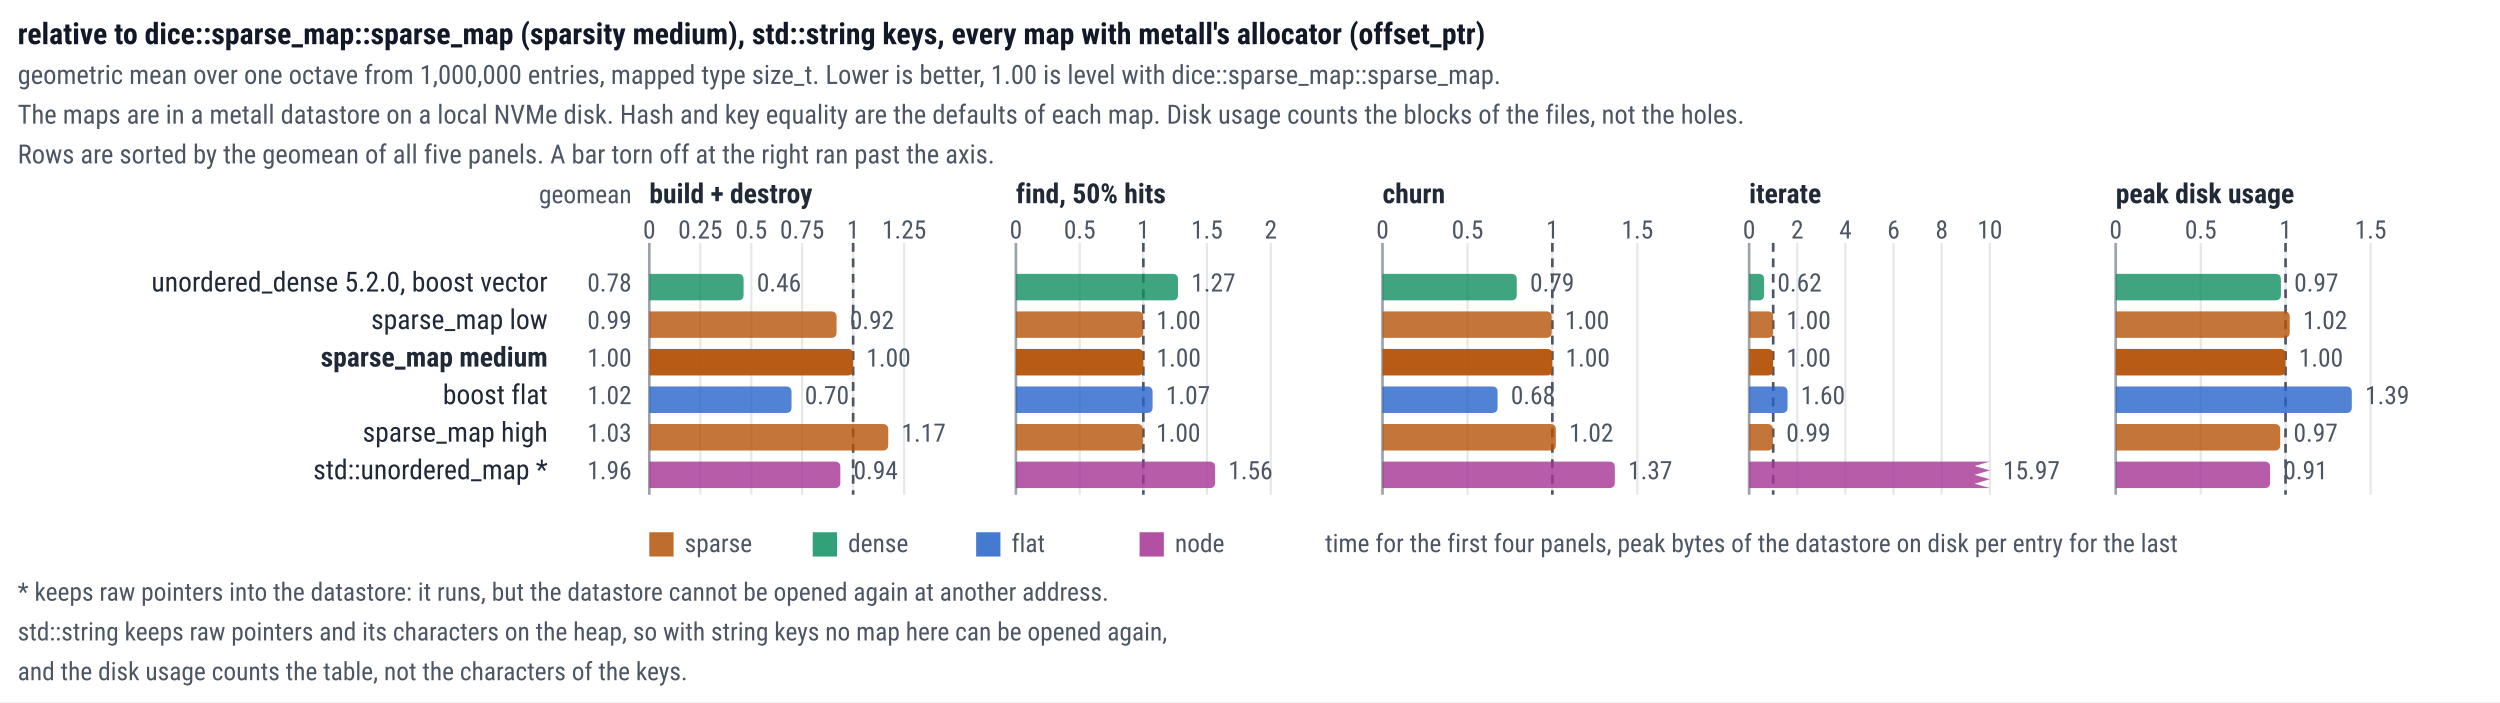
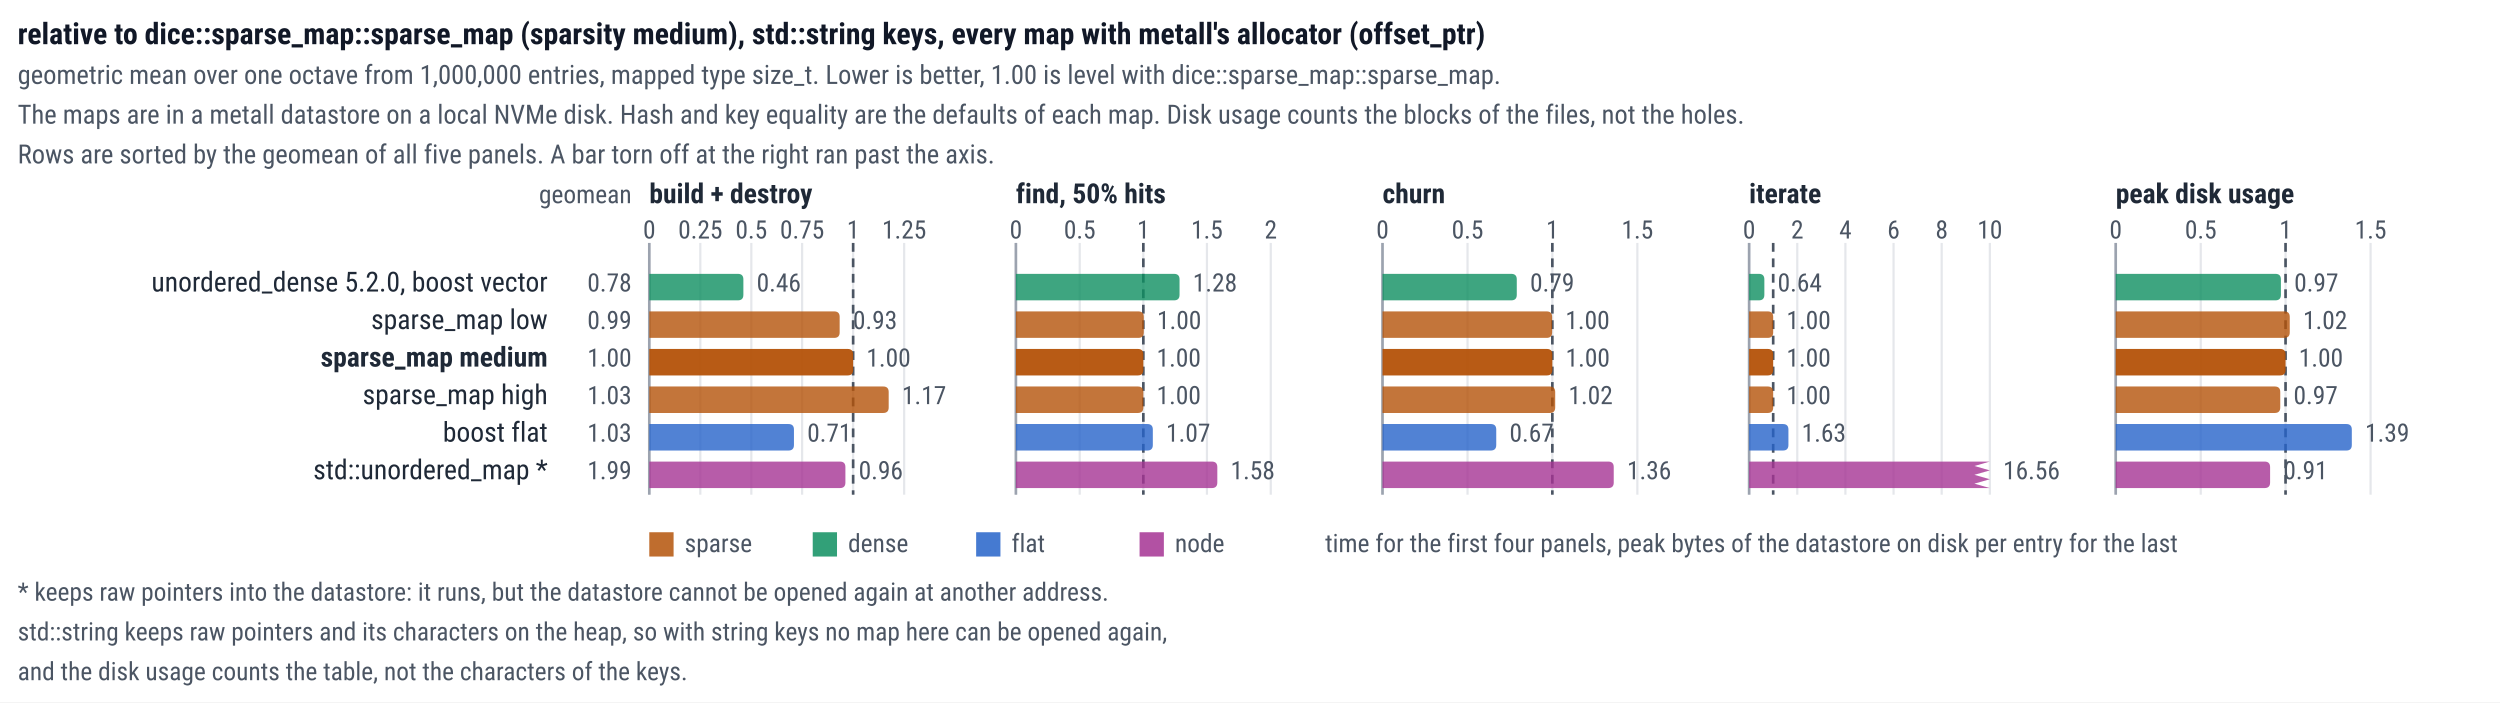
<svg xmlns="http://www.w3.org/2000/svg" viewBox="0 0 1132 318" width="1132" height="318" font-family="Roboto Condensed, Noto Sans Condensed, DejaVu Sans Condensed, Liberation Sans Narrow, Arial Narrow, Avenir Next Condensed, Inter, system-ui, sans-serif" font-size="12">
  <rect fill="#ffffff" width="1132" height="318" />
  <text x="8" y="20" fill="#111827" font-size="13.5" font-weight="600">relative to dice::sparse_map::sparse_map (sparsity medium), std::string keys, every map with metall's allocator (offset_ptr)</text>
  <text x="8" y="38" fill="#4b5563" font-size="12">geometric mean over one octave from 1,000,000 entries, mapped type size_t. Lower is better, 1.00 is level with dice::sparse_map::sparse_map.</text>
  <text x="8" y="56" fill="#4b5563" font-size="12">The maps are in a metall datastore on a local NVMe disk. Hash and key equality are the defaults of each map. Disk usage counts the blocks of the files, not the holes.</text>
  <text x="8" y="74" fill="#4b5563" font-size="12">Rows are sorted by the geomean of all five panels. A bar torn off at the right ran past the axis.</text>
  <text x="294" y="92" fill="#1f2937" font-size="12.5" font-weight="600">build + destroy</text>
  <line x1="294.0" y1="110" x2="294.0" y2="224" stroke="#e5e7eb" />
  <text x="294.0" y="108" fill="#4b5563" font-size="11.5" text-anchor="middle">0</text>
  <line x1="317.1" y1="110" x2="317.1" y2="224" stroke="#e5e7eb" />
  <text x="317.1" y="108" fill="#4b5563" font-size="11.5" text-anchor="middle">0.25</text>
  <line x1="340.2" y1="110" x2="340.2" y2="224" stroke="#e5e7eb" />
  <text x="340.2" y="108" fill="#4b5563" font-size="11.5" text-anchor="middle">0.5</text>
  <line x1="363.2" y1="110" x2="363.2" y2="224" stroke="#e5e7eb" />
  <text x="363.2" y="108" fill="#4b5563" font-size="11.5" text-anchor="middle">0.75</text>
  <line x1="386.3" y1="110" x2="386.3" y2="224" stroke="#e5e7eb" />
  <text x="386.3" y="108" fill="#4b5563" font-size="11.5" text-anchor="middle">1</text>
  <line x1="409.4" y1="110" x2="409.4" y2="224" stroke="#e5e7eb" />
  <text x="409.4" y="108" fill="#4b5563" font-size="11.5" text-anchor="middle">1.25</text>
  <line x1="386.3" y1="110" x2="386.3" y2="224" stroke="#4b5563" stroke-width="1.2" stroke-dasharray="4 3" />
  <line x1="294.0" y1="110" x2="294.0" y2="224" stroke="#9ca3af" stroke-width="1.2" />
-   <path d="M294.0,124.0 L334.2,124.0 Q336.7,124.0 336.7,126.5 L336.7,133.5 Q336.7,136.0 334.2,136.0 L294.0,136.0 Z" fill="#0e8f60" opacity="0.8" />
-   <text x="342.7" y="132" fill="#4b5563" font-size="11.5">0.46</text>
-   <path d="M294.0,141.0 L376.3,141.0 Q378.8,141.0 378.8,143.5 L378.8,150.5 Q378.8,153.0 376.3,153.0 L294.0,153.0 Z" fill="#b45309" opacity="0.8" />
-   <text x="384.8" y="149" fill="#4b5563" font-size="11.5">0.92</text>
+   <path d="M294.0,124.0 L334.1,124.0 Q336.6,124.0 336.6,126.5 L336.6,133.5 Q336.6,136.0 334.1,136.0 L294.0,136.0 Z" fill="#0e8f60" opacity="0.8" />
+   <text x="342.6" y="132" fill="#4b5563" font-size="11.5">0.46</text>
+   <path d="M294.0,141.0 L377.7,141.0 Q380.2,141.0 380.2,143.5 L380.2,150.5 Q380.2,153.0 377.7,153.0 L294.0,153.0 Z" fill="#b45309" opacity="0.8" />
+   <text x="386.2" y="149" fill="#4b5563" font-size="11.5">0.93</text>
  <path d="M294.0,158.0 L383.8,158.0 Q386.3,158.0 386.3,160.5 L386.3,167.5 Q386.3,170.0 383.8,170.0 L294.0,170.0 Z" fill="#b45309" opacity="0.95" />
  <text x="392.3" y="166" fill="#4b5563" font-size="11.5">1.00</text>
-   <path d="M294.0,175.0 L355.9,175.0 Q358.4,175.0 358.4,177.5 L358.4,184.5 Q358.4,187.0 355.9,187.0 L294.0,187.0 Z" fill="#2563c9" opacity="0.8" />
-   <text x="364.4" y="183" fill="#4b5563" font-size="11.5">0.70</text>
-   <path d="M294.0,192.0 L399.7,192.0 Q402.2,192.0 402.2,194.5 L402.2,201.5 Q402.2,204.0 399.7,204.0 L294.0,204.0 Z" fill="#b45309" opacity="0.8" />
-   <text x="408.2" y="200" fill="#4b5563" font-size="11.5">1.17</text>
-   <path d="M294.0,209.0 L378.0,209.0 Q380.5,209.0 380.5,211.5 L380.5,218.5 Q380.5,221.0 378.0,221.0 L294.0,221.0 Z" fill="#a53393" opacity="0.8" />
-   <text x="386.5" y="217" fill="#4b5563" font-size="11.5">0.94</text>
+   <path d="M294.0,175.0 L399.9,175.0 Q402.4,175.0 402.4,177.5 L402.4,184.5 Q402.4,187.0 399.9,187.0 L294.0,187.0 Z" fill="#b45309" opacity="0.8" />
+   <text x="408.4" y="183" fill="#4b5563" font-size="11.5">1.17</text>
+   <path d="M294.0,192.0 L357.0,192.0 Q359.5,192.0 359.5,194.5 L359.5,201.5 Q359.5,204.0 357.0,204.0 L294.0,204.0 Z" fill="#2563c9" opacity="0.8" />
+   <text x="365.5" y="200" fill="#4b5563" font-size="11.5">0.71</text>
+   <path d="M294.0,209.0 L380.3,209.0 Q382.8,209.0 382.8,211.5 L382.8,218.5 Q382.8,221.0 380.3,221.0 L294.0,221.0 Z" fill="#a53393" opacity="0.8" />
+   <text x="388.8" y="217" fill="#4b5563" font-size="11.5">0.96</text>
  <text x="460" y="92" fill="#1f2937" font-size="12.5" font-weight="600">find, 50% hits</text>
  <line x1="460.0" y1="110" x2="460.0" y2="224" stroke="#e5e7eb" />
  <text x="460.0" y="108" fill="#4b5563" font-size="11.5" text-anchor="middle">0</text>
  <line x1="488.9" y1="110" x2="488.9" y2="224" stroke="#e5e7eb" />
  <text x="488.9" y="108" fill="#4b5563" font-size="11.5" text-anchor="middle">0.5</text>
  <line x1="517.7" y1="110" x2="517.7" y2="224" stroke="#e5e7eb" />
  <text x="517.7" y="108" fill="#4b5563" font-size="11.5" text-anchor="middle">1</text>
  <line x1="546.5" y1="110" x2="546.5" y2="224" stroke="#e5e7eb" />
  <text x="546.5" y="108" fill="#4b5563" font-size="11.5" text-anchor="middle">1.5</text>
  <line x1="575.4" y1="110" x2="575.4" y2="224" stroke="#e5e7eb" />
  <text x="575.4" y="108" fill="#4b5563" font-size="11.5" text-anchor="middle">2</text>
  <line x1="517.7" y1="110" x2="517.7" y2="224" stroke="#4b5563" stroke-width="1.2" stroke-dasharray="4 3" />
  <line x1="460.0" y1="110" x2="460.0" y2="224" stroke="#9ca3af" stroke-width="1.2" />
-   <path d="M460.0,124.0 L530.9,124.0 Q533.4,124.0 533.4,126.5 L533.4,133.5 Q533.4,136.0 530.9,136.0 L460.0,136.0 Z" fill="#0e8f60" opacity="0.8" />
-   <text x="539.4" y="132" fill="#4b5563" font-size="11.5">1.27</text>
-   <path d="M460.0,141.0 L515.1,141.0 Q517.6,141.0 517.6,143.5 L517.6,150.5 Q517.6,153.0 515.1,153.0 L460.0,153.0 Z" fill="#b45309" opacity="0.8" />
-   <text x="523.6" y="149" fill="#4b5563" font-size="11.5">1.00</text>
+   <path d="M460.0,124.0 L531.6,124.0 Q534.1,124.0 534.1,126.5 L534.1,133.5 Q534.1,136.0 531.6,136.0 L460.0,136.0 Z" fill="#0e8f60" opacity="0.8" />
+   <text x="540.1" y="132" fill="#4b5563" font-size="11.5">1.28</text>
+   <path d="M460.0,141.0 L515.4,141.0 Q517.9,141.0 517.9,143.5 L517.9,150.5 Q517.9,153.0 515.4,153.0 L460.0,153.0 Z" fill="#b45309" opacity="0.8" />
+   <text x="523.9" y="149" fill="#4b5563" font-size="11.5">1.00</text>
  <path d="M460.0,158.0 L515.2,158.0 Q517.7,158.0 517.7,160.5 L517.7,167.5 Q517.7,170.0 515.2,170.0 L460.0,170.0 Z" fill="#b45309" opacity="0.95" />
  <text x="523.7" y="166" fill="#4b5563" font-size="11.5">1.00</text>
-   <path d="M460.0,175.0 L519.4,175.0 Q521.9,175.0 521.9,177.5 L521.9,184.5 Q521.9,187.0 519.4,187.0 L460.0,187.0 Z" fill="#2563c9" opacity="0.8" />
-   <text x="527.9" y="183" fill="#4b5563" font-size="11.5">1.07</text>
-   <path d="M460.0,192.0 L515.0,192.0 Q517.5,192.0 517.5,194.5 L517.5,201.5 Q517.5,204.0 515.0,204.0 L460.0,204.0 Z" fill="#b45309" opacity="0.8" />
-   <text x="523.5" y="200" fill="#4b5563" font-size="11.5">1.00</text>
-   <path d="M460.0,209.0 L547.7,209.0 Q550.2,209.0 550.2,211.5 L550.2,218.5 Q550.2,221.0 547.7,221.0 L460.0,221.0 Z" fill="#a53393" opacity="0.8" />
-   <text x="556.2" y="217" fill="#4b5563" font-size="11.5">1.56</text>
+   <path d="M460.0,175.0 L515.2,175.0 Q517.7,175.0 517.7,177.5 L517.7,184.5 Q517.7,187.0 515.2,187.0 L460.0,187.0 Z" fill="#b45309" opacity="0.8" />
+   <text x="523.7" y="183" fill="#4b5563" font-size="11.5">1.00</text>
+   <path d="M460.0,192.0 L519.5,192.0 Q522.0,192.0 522.0,194.5 L522.0,201.5 Q522.0,204.0 519.5,204.0 L460.0,204.0 Z" fill="#2563c9" opacity="0.8" />
+   <text x="528.0" y="200" fill="#4b5563" font-size="11.5">1.07</text>
+   <path d="M460.0,209.0 L548.7,209.0 Q551.2,209.0 551.2,211.5 L551.2,218.5 Q551.2,221.0 548.7,221.0 L460.0,221.0 Z" fill="#a53393" opacity="0.8" />
+   <text x="557.2" y="217" fill="#4b5563" font-size="11.5">1.58</text>
  <text x="626" y="92" fill="#1f2937" font-size="12.5" font-weight="600">churn</text>
  <line x1="626.0" y1="110" x2="626.0" y2="224" stroke="#e5e7eb" />
  <text x="626.0" y="108" fill="#4b5563" font-size="11.5" text-anchor="middle">0</text>
  <line x1="664.5" y1="110" x2="664.5" y2="224" stroke="#e5e7eb" />
  <text x="664.5" y="108" fill="#4b5563" font-size="11.5" text-anchor="middle">0.5</text>
  <line x1="702.9" y1="110" x2="702.9" y2="224" stroke="#e5e7eb" />
  <text x="702.9" y="108" fill="#4b5563" font-size="11.5" text-anchor="middle">1</text>
  <line x1="741.4" y1="110" x2="741.4" y2="224" stroke="#e5e7eb" />
  <text x="741.4" y="108" fill="#4b5563" font-size="11.5" text-anchor="middle">1.5</text>
  <line x1="702.9" y1="110" x2="702.9" y2="224" stroke="#4b5563" stroke-width="1.2" stroke-dasharray="4 3" />
  <line x1="626.0" y1="110" x2="626.0" y2="224" stroke="#9ca3af" stroke-width="1.2" />
  <path d="M626.0,124.0 L684.3,124.0 Q686.8,124.0 686.8,126.5 L686.8,133.5 Q686.8,136.0 684.3,136.0 L626.0,136.0 Z" fill="#0e8f60" opacity="0.8" />
  <text x="692.8" y="132" fill="#4b5563" font-size="11.5">0.79</text>
-   <path d="M626.0,141.0 L700.1,141.0 Q702.6,141.0 702.6,143.5 L702.6,150.5 Q702.6,153.0 700.1,153.0 L626.0,153.0 Z" fill="#b45309" opacity="0.8" />
-   <text x="708.6" y="149" fill="#4b5563" font-size="11.5">1.00</text>
+   <path d="M626.0,141.0 L700.3,141.0 Q702.8,141.0 702.8,143.5 L702.8,150.5 Q702.8,153.0 700.3,153.0 L626.0,153.0 Z" fill="#b45309" opacity="0.8" />
+   <text x="708.8" y="149" fill="#4b5563" font-size="11.5">1.00</text>
  <path d="M626.0,158.0 L700.4,158.0 Q702.9,158.0 702.9,160.5 L702.9,167.5 Q702.9,170.0 700.4,170.0 L626.0,170.0 Z" fill="#b45309" opacity="0.95" />
  <text x="708.9" y="166" fill="#4b5563" font-size="11.5">1.00</text>
-   <path d="M626.0,175.0 L675.6,175.0 Q678.1,175.0 678.1,177.5 L678.1,184.5 Q678.1,187.0 675.6,187.0 L626.0,187.0 Z" fill="#2563c9" opacity="0.8" />
-   <text x="684.1" y="183" fill="#4b5563" font-size="11.5">0.68</text>
-   <path d="M626.0,192.0 L702.0,192.0 Q704.5,192.0 704.5,194.5 L704.5,201.5 Q704.5,204.0 702.0,204.0 L626.0,204.0 Z" fill="#b45309" opacity="0.8" />
-   <text x="710.5" y="200" fill="#4b5563" font-size="11.5">1.02</text>
-   <path d="M626.0,209.0 L728.7,209.0 Q731.2,209.0 731.2,211.5 L731.2,218.5 Q731.2,221.0 728.7,221.0 L626.0,221.0 Z" fill="#a53393" opacity="0.8" />
-   <text x="737.2" y="217" fill="#4b5563" font-size="11.5">1.37</text>
+   <path d="M626.0,175.0 L701.7,175.0 Q704.2,175.0 704.2,177.5 L704.2,184.5 Q704.2,187.0 701.7,187.0 L626.0,187.0 Z" fill="#b45309" opacity="0.8" />
+   <text x="710.2" y="183" fill="#4b5563" font-size="11.5">1.02</text>
+   <path d="M626.0,192.0 L675.0,192.0 Q677.5,192.0 677.5,194.5 L677.5,201.5 Q677.5,204.0 675.0,204.0 L626.0,204.0 Z" fill="#2563c9" opacity="0.8" />
+   <text x="683.5" y="200" fill="#4b5563" font-size="11.5">0.67</text>
+   <path d="M626.0,209.0 L728.2,209.0 Q730.7,209.0 730.7,211.5 L730.7,218.5 Q730.7,221.0 728.2,221.0 L626.0,221.0 Z" fill="#a53393" opacity="0.8" />
+   <text x="736.7" y="217" fill="#4b5563" font-size="11.5">1.36</text>
  <text x="792" y="92" fill="#1f2937" font-size="12.5" font-weight="600">iterate</text>
  <line x1="792.0" y1="110" x2="792.0" y2="224" stroke="#e5e7eb" />
  <text x="792.0" y="108" fill="#4b5563" font-size="11.5" text-anchor="middle">0</text>
  <line x1="813.8" y1="110" x2="813.8" y2="224" stroke="#e5e7eb" />
  <text x="813.8" y="108" fill="#4b5563" font-size="11.5" text-anchor="middle">2</text>
  <line x1="835.6" y1="110" x2="835.6" y2="224" stroke="#e5e7eb" />
  <text x="835.6" y="108" fill="#4b5563" font-size="11.5" text-anchor="middle">4</text>
  <line x1="857.4" y1="110" x2="857.4" y2="224" stroke="#e5e7eb" />
  <text x="857.4" y="108" fill="#4b5563" font-size="11.5" text-anchor="middle">6</text>
  <line x1="879.2" y1="110" x2="879.2" y2="224" stroke="#e5e7eb" />
  <text x="879.2" y="108" fill="#4b5563" font-size="11.5" text-anchor="middle">8</text>
  <line x1="901.0" y1="110" x2="901.0" y2="224" stroke="#e5e7eb" />
  <text x="901.0" y="108" fill="#4b5563" font-size="11.5" text-anchor="middle">10</text>
  <line x1="802.9" y1="110" x2="802.9" y2="224" stroke="#4b5563" stroke-width="1.2" stroke-dasharray="4 3" />
  <line x1="792.0" y1="110" x2="792.0" y2="224" stroke="#9ca3af" stroke-width="1.2" />
-   <path d="M792.0,124.0 L796.3,124.0 Q798.8,124.0 798.8,126.5 L798.8,133.5 Q798.8,136.0 796.3,136.0 L792.0,136.0 Z" fill="#0e8f60" opacity="0.8" />
-   <text x="804.8" y="132" fill="#4b5563" font-size="11.5">0.62</text>
+   <path d="M792.0,124.0 L796.4,124.0 Q798.9,124.0 798.9,126.5 L798.9,133.5 Q798.9,136.0 796.4,136.0 L792.0,136.0 Z" fill="#0e8f60" opacity="0.8" />
+   <text x="804.9" y="132" fill="#4b5563" font-size="11.5">0.64</text>
  <path d="M792.0,141.0 L800.4,141.0 Q802.9,141.0 802.9,143.5 L802.9,150.5 Q802.9,153.0 800.4,153.0 L792.0,153.0 Z" fill="#b45309" opacity="0.8" />
  <text x="808.9" y="149" fill="#4b5563" font-size="11.5">1.00</text>
  <path d="M792.0,158.0 L800.4,158.0 Q802.9,158.0 802.9,160.5 L802.9,167.5 Q802.9,170.0 800.4,170.0 L792.0,170.0 Z" fill="#b45309" opacity="0.95" />
  <text x="808.9" y="166" fill="#4b5563" font-size="11.5">1.00</text>
-   <path d="M792.0,175.0 L806.9,175.0 Q809.4,175.0 809.4,177.5 L809.4,184.5 Q809.4,187.0 806.9,187.0 L792.0,187.0 Z" fill="#2563c9" opacity="0.8" />
-   <text x="815.4" y="183" fill="#4b5563" font-size="11.5">1.60</text>
-   <path d="M792.0,192.0 L800.3,192.0 Q802.8,192.0 802.8,194.5 L802.8,201.5 Q802.8,204.0 800.3,204.0 L792.0,204.0 Z" fill="#b45309" opacity="0.8" />
-   <text x="808.8" y="200" fill="#4b5563" font-size="11.5">0.99</text>
+   <path d="M792.0,175.0 L800.4,175.0 Q802.9,175.0 802.9,177.5 L802.9,184.5 Q802.9,187.0 800.4,187.0 L792.0,187.0 Z" fill="#b45309" opacity="0.8" />
+   <text x="808.9" y="183" fill="#4b5563" font-size="11.5">1.00</text>
+   <path d="M792.0,192.0 L807.3,192.0 Q809.8,192.0 809.8,194.5 L809.8,201.5 Q809.8,204.0 807.3,204.0 L792.0,204.0 Z" fill="#2563c9" opacity="0.8" />
+   <text x="815.8" y="200" fill="#4b5563" font-size="11.5">1.63</text>
  <path d="M792.0,209.0 L901.0,209.0 L894.0,211.0 L901.0,213.0 L894.0,215.0 L901.0,217.0 L894.0,219.0 L901.0,221.0 L792.0,221.0 Z" fill="#a53393" opacity="0.8" />
-   <text x="907.0" y="217" fill="#4b5563" font-size="11.5">15.97</text>
+   <text x="907.0" y="217" fill="#4b5563" font-size="11.5">16.56</text>
  <text x="958" y="92" fill="#1f2937" font-size="12.5" font-weight="600">peak disk usage</text>
  <line x1="958.0" y1="110" x2="958.0" y2="224" stroke="#e5e7eb" />
  <text x="958.0" y="108" fill="#4b5563" font-size="11.5" text-anchor="middle">0</text>
  <line x1="996.5" y1="110" x2="996.5" y2="224" stroke="#e5e7eb" />
  <text x="996.5" y="108" fill="#4b5563" font-size="11.5" text-anchor="middle">0.5</text>
  <line x1="1034.9" y1="110" x2="1034.9" y2="224" stroke="#e5e7eb" />
  <text x="1034.9" y="108" fill="#4b5563" font-size="11.5" text-anchor="middle">1</text>
  <line x1="1073.4" y1="110" x2="1073.4" y2="224" stroke="#e5e7eb" />
  <text x="1073.4" y="108" fill="#4b5563" font-size="11.5" text-anchor="middle">1.5</text>
  <line x1="1034.9" y1="110" x2="1034.9" y2="224" stroke="#4b5563" stroke-width="1.2" stroke-dasharray="4 3" />
  <line x1="958.0" y1="110" x2="958.0" y2="224" stroke="#9ca3af" stroke-width="1.2" />
  <path d="M958.0,124.0 L1030.3,124.0 Q1032.8,124.0 1032.8,126.5 L1032.8,133.5 Q1032.8,136.0 1030.3,136.0 L958.0,136.0 Z" fill="#0e8f60" opacity="0.8" />
  <text x="1038.8" y="132" fill="#4b5563" font-size="11.5">0.97</text>
  <path d="M958.0,141.0 L1034.3,141.0 Q1036.8,141.0 1036.8,143.5 L1036.8,150.5 Q1036.8,153.0 1034.3,153.0 L958.0,153.0 Z" fill="#b45309" opacity="0.8" />
  <text x="1042.8" y="149" fill="#4b5563" font-size="11.5">1.02</text>
  <path d="M958.0,158.0 L1032.4,158.0 Q1034.9,158.0 1034.9,160.5 L1034.9,167.5 Q1034.9,170.0 1032.4,170.0 L958.0,170.0 Z" fill="#b45309" opacity="0.95" />
  <text x="1040.9" y="166" fill="#4b5563" font-size="11.5">1.00</text>
-   <path d="M958.0,175.0 L1062.4,175.0 Q1064.9,175.0 1064.9,177.5 L1064.9,184.5 Q1064.9,187.0 1062.4,187.0 L958.0,187.0 Z" fill="#2563c9" opacity="0.8" />
-   <text x="1070.9" y="183" fill="#4b5563" font-size="11.5">1.39</text>
-   <path d="M958.0,192.0 L1030.0,192.0 Q1032.5,192.0 1032.5,194.5 L1032.5,201.5 Q1032.5,204.0 1030.0,204.0 L958.0,204.0 Z" fill="#b45309" opacity="0.8" />
-   <text x="1038.5" y="200" fill="#4b5563" font-size="11.5">0.97</text>
+   <path d="M958.0,175.0 L1030.0,175.0 Q1032.5,175.0 1032.5,177.5 L1032.5,184.5 Q1032.5,187.0 1030.0,187.0 L958.0,187.0 Z" fill="#b45309" opacity="0.8" />
+   <text x="1038.5" y="183" fill="#4b5563" font-size="11.5">0.97</text>
+   <path d="M958.0,192.0 L1062.4,192.0 Q1064.9,192.0 1064.9,194.5 L1064.9,201.5 Q1064.9,204.0 1062.4,204.0 L958.0,204.0 Z" fill="#2563c9" opacity="0.8" />
+   <text x="1070.9" y="200" fill="#4b5563" font-size="11.5">1.39</text>
  <path d="M958.0,209.0 L1025.4,209.0 Q1027.9,209.0 1027.9,211.5 L1027.9,218.5 Q1027.9,221.0 1025.4,221.0 L958.0,221.0 Z" fill="#a53393" opacity="0.8" />
  <text x="1033.9" y="217" fill="#4b5563" font-size="11.5">0.91</text>
  <text x="286" y="92" fill="#4b5563" font-size="11.5" text-anchor="end">geomean</text>
  <text x="248" y="132" fill="#1f2937" font-size="12.5" text-anchor="end">unordered_dense 5.2.0, boost vector</text>
  <text x="286" y="132" fill="#4b5563" font-size="11.5" text-anchor="end">0.78</text>
  <text x="248" y="149" fill="#1f2937" font-size="12.5" text-anchor="end">sparse_map low</text>
  <text x="286" y="149" fill="#4b5563" font-size="11.5" text-anchor="end">0.99</text>
  <text x="248" y="166" fill="#1f2937" font-size="12.5" text-anchor="end" font-weight="600">sparse_map medium</text>
  <text x="286" y="166" fill="#4b5563" font-size="11.5" text-anchor="end">1.00</text>
-   <text x="248" y="183" fill="#1f2937" font-size="12.5" text-anchor="end">boost flat</text>
-   <text x="286" y="183" fill="#4b5563" font-size="11.5" text-anchor="end">1.02</text>
-   <text x="248" y="200" fill="#1f2937" font-size="12.5" text-anchor="end">sparse_map high</text>
+   <text x="248" y="183" fill="#1f2937" font-size="12.5" text-anchor="end">sparse_map high</text>
+   <text x="286" y="183" fill="#4b5563" font-size="11.5" text-anchor="end">1.03</text>
+   <text x="248" y="200" fill="#1f2937" font-size="12.5" text-anchor="end">boost flat</text>
  <text x="286" y="200" fill="#4b5563" font-size="11.5" text-anchor="end">1.03</text>
  <text x="248" y="217" fill="#1f2937" font-size="12.5" text-anchor="end">std::unordered_map *</text>
-   <text x="286" y="217" fill="#4b5563" font-size="11.5" text-anchor="end">1.96</text>
+   <text x="286" y="217" fill="#4b5563" font-size="11.5" text-anchor="end">1.99</text>
  <rect x="294" y="241" width="11" height="11" fill="#b45309" opacity="0.85" />
  <text x="310" y="250" fill="#4b5563" font-size="11.5">sparse</text>
  <rect x="368" y="241" width="11" height="11" fill="#0e8f60" opacity="0.85" />
  <text x="384" y="250" fill="#4b5563" font-size="11.5">dense</text>
  <rect x="442" y="241" width="11" height="11" fill="#2563c9" opacity="0.85" />
  <text x="458" y="250" fill="#4b5563" font-size="11.5">flat</text>
  <rect x="516" y="241" width="11" height="11" fill="#a53393" opacity="0.85" />
  <text x="532" y="250" fill="#4b5563" font-size="11.5">node</text>
  <text x="600" y="250" fill="#4b5563" font-size="11.5">time for the first four panels, peak bytes of the datastore on disk per entry for the last</text>
  <text x="8" y="272" fill="#4b5563" font-size="11.5">* keeps raw pointers into the datastore: it runs, but the datastore cannot be opened again at another address.</text>
  <text x="8" y="290" fill="#4b5563" font-size="11.5">std::string keeps raw pointers and its characters on the heap, so with string keys no map here can be opened again,</text>
  <text x="8" y="308" fill="#4b5563" font-size="11.5">and the disk usage counts the table, not the characters of the keys.</text>
</svg>
